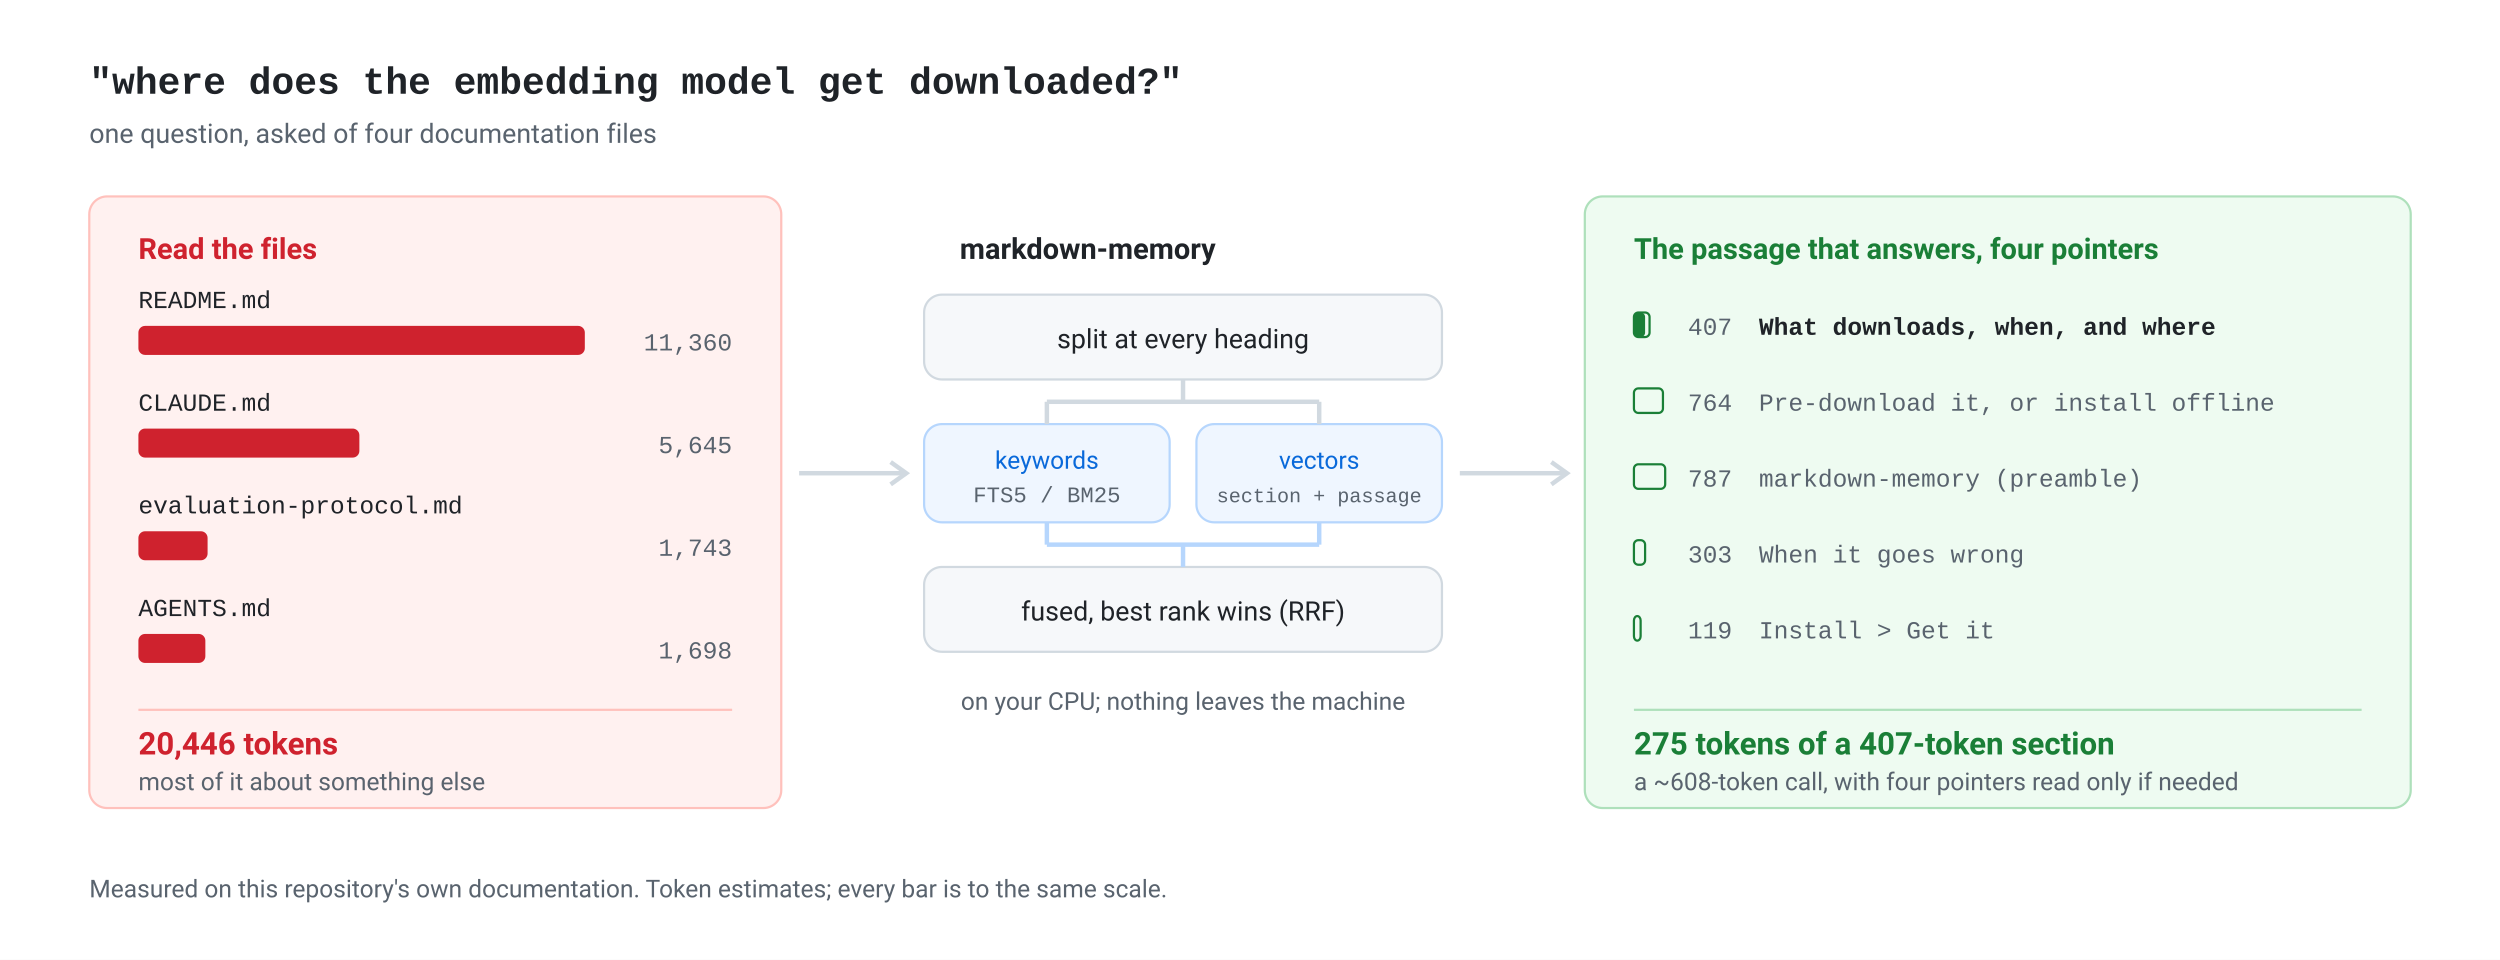
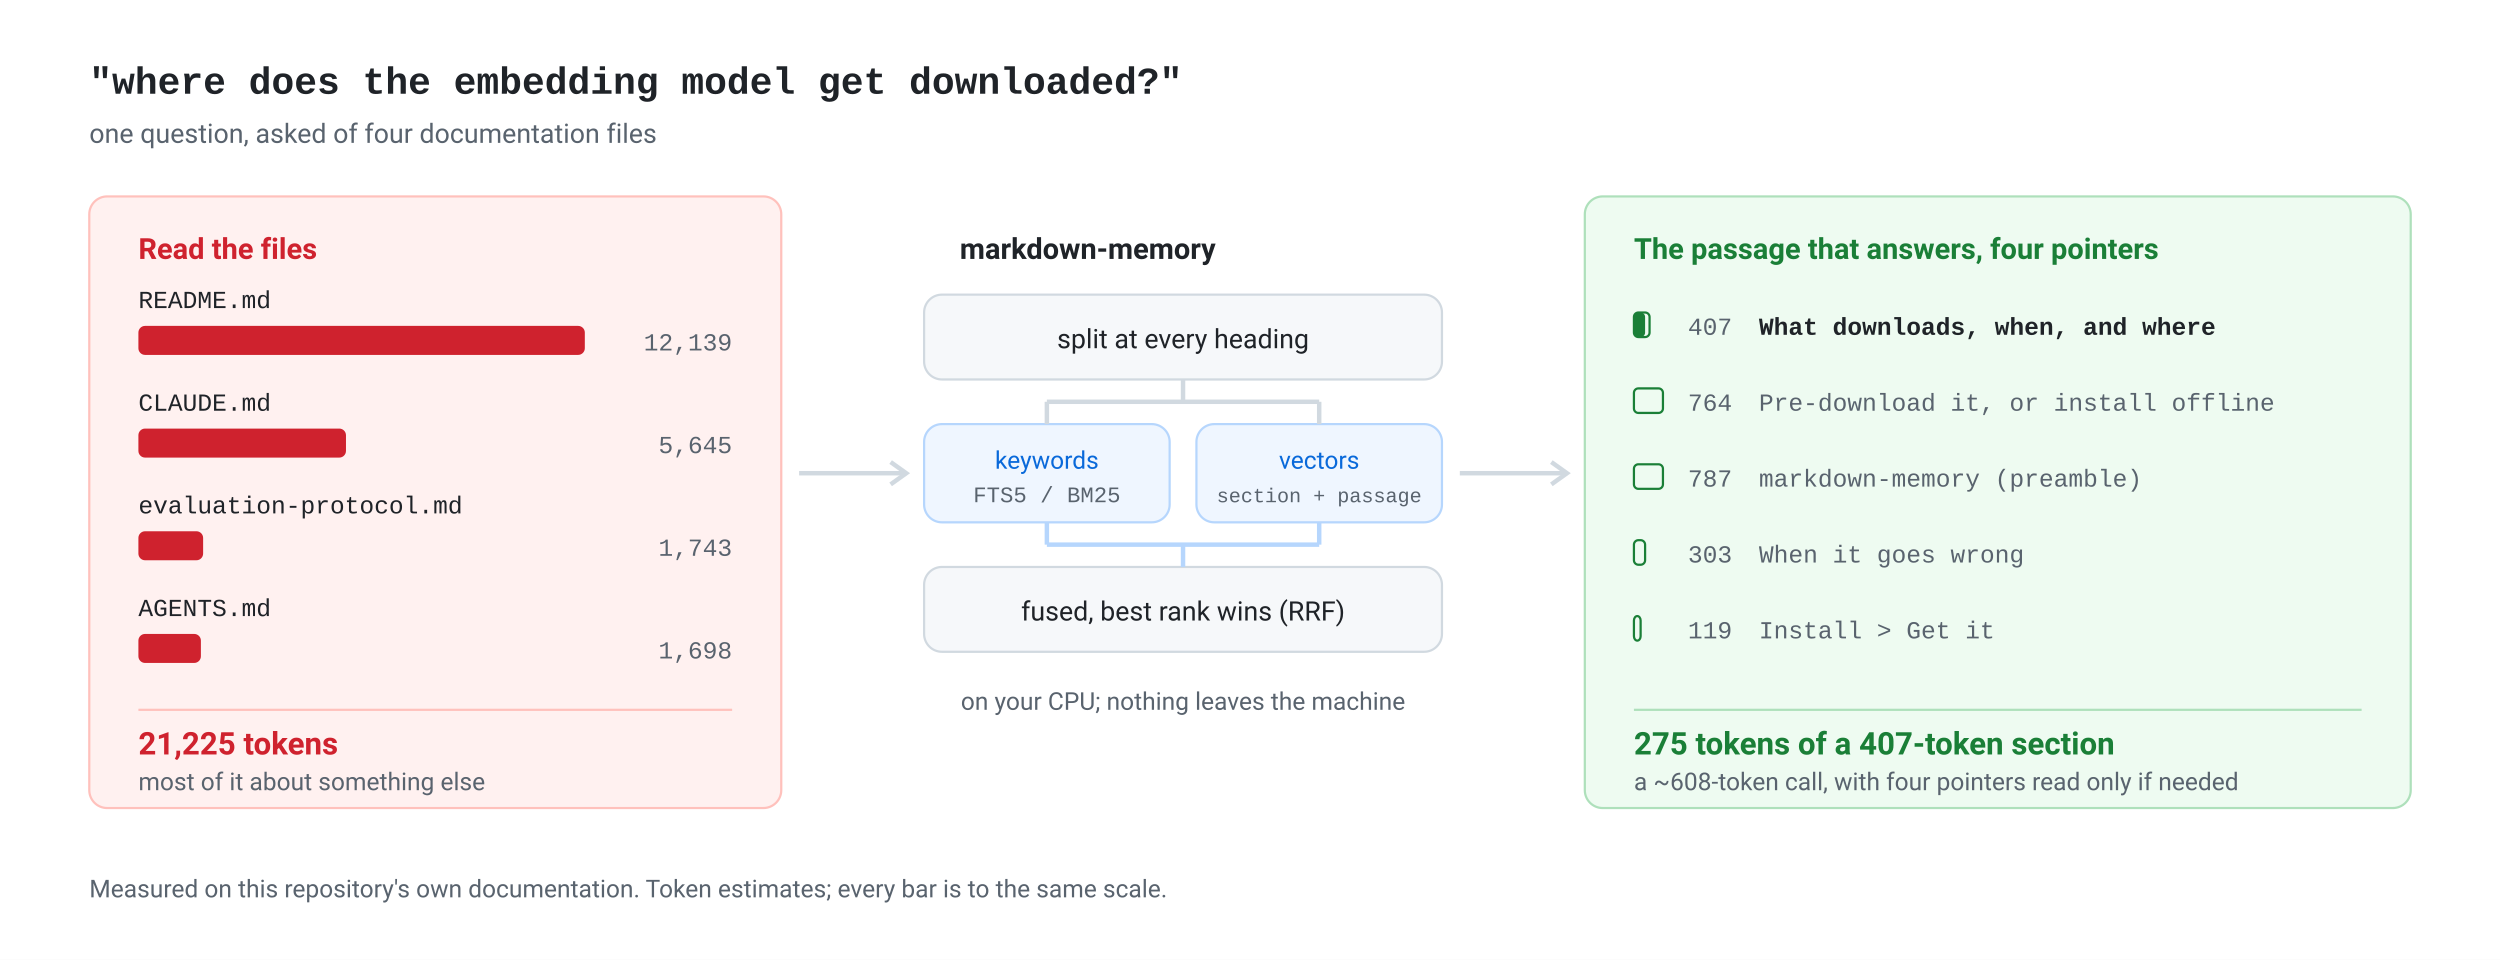
- <svg xmlns="http://www.w3.org/2000/svg" viewBox="0 0 1120 430" width="1120" height="430" role="img" aria-label="One question: reading four whole files costs 20,446 tokens; markdown-memory returns the passage that answers, 275 tokens of a 407-token section, in a ~608-token call with four pointers to the rest.">
+ <svg xmlns="http://www.w3.org/2000/svg" viewBox="0 0 1120 430" width="1120" height="430" role="img" aria-label="One question: reading four whole files costs 21,225 tokens; markdown-memory returns the passage that answers, 275 tokens of a 407-token section, in a ~608-token call with four pointers to the rest.">
  <rect width="1120" height="430" fill="#ffffff" />
  <text x="40" y="42" font-family="ui-monospace,SFMono-Regular,Menlo,Consolas,'Liberation Mono',monospace" font-size="17" font-weight="600" fill="#1f2328" text-anchor="start">"where does the embedding model get downloaded?"</text>
  <text x="40" y="64" font-family="ui-sans-serif,-apple-system,BlinkMacSystemFont,'Segoe UI',Roboto,'Helvetica Neue',Arial,sans-serif" font-size="12" font-weight="400" fill="#59636e" text-anchor="start">one question, asked of four documentation files</text>
  <rect x="40" y="88" width="310" height="274" rx="8" fill="#fff1f0" stroke="#ffc1bc" stroke-width="1" />
  <text x="62" y="116" font-family="ui-sans-serif,-apple-system,BlinkMacSystemFont,'Segoe UI',Roboto,'Helvetica Neue',Arial,sans-serif" font-size="13" font-weight="600" fill="#cf222e" text-anchor="start">Read the files</text>
  <text x="62" y="138" font-family="ui-monospace,SFMono-Regular,Menlo,Consolas,'Liberation Mono',monospace" font-size="11" font-weight="400" fill="#1f2328" text-anchor="start">README.md</text>
  <rect x="62" y="146" width="200" height="13" rx="3" fill="#cf222e" stroke="none" stroke-width="1" />
-   <text x="328" y="157" font-family="ui-monospace,SFMono-Regular,Menlo,Consolas,'Liberation Mono',monospace" font-size="11" font-weight="400" fill="#59636e" text-anchor="end">11,360</text>
+   <text x="328" y="157" font-family="ui-monospace,SFMono-Regular,Menlo,Consolas,'Liberation Mono',monospace" font-size="11" font-weight="400" fill="#59636e" text-anchor="end">12,139</text>
  <text x="62" y="184" font-family="ui-monospace,SFMono-Regular,Menlo,Consolas,'Liberation Mono',monospace" font-size="11" font-weight="400" fill="#1f2328" text-anchor="start">CLAUDE.md</text>
-   <rect x="62" y="192" width="99" height="13" rx="3" fill="#cf222e" stroke="none" stroke-width="1" />
+   <rect x="62" y="192" width="93" height="13" rx="3" fill="#cf222e" stroke="none" stroke-width="1" />
  <text x="328" y="203" font-family="ui-monospace,SFMono-Regular,Menlo,Consolas,'Liberation Mono',monospace" font-size="11" font-weight="400" fill="#59636e" text-anchor="end">5,645</text>
  <text x="62" y="230" font-family="ui-monospace,SFMono-Regular,Menlo,Consolas,'Liberation Mono',monospace" font-size="11" font-weight="400" fill="#1f2328" text-anchor="start">evaluation-protocol.md</text>
-   <rect x="62" y="238" width="31" height="13" rx="3" fill="#cf222e" stroke="none" stroke-width="1" />
+   <rect x="62" y="238" width="29" height="13" rx="3" fill="#cf222e" stroke="none" stroke-width="1" />
  <text x="328" y="249" font-family="ui-monospace,SFMono-Regular,Menlo,Consolas,'Liberation Mono',monospace" font-size="11" font-weight="400" fill="#59636e" text-anchor="end">1,743</text>
  <text x="62" y="276" font-family="ui-monospace,SFMono-Regular,Menlo,Consolas,'Liberation Mono',monospace" font-size="11" font-weight="400" fill="#1f2328" text-anchor="start">AGENTS.md</text>
-   <rect x="62" y="284" width="30" height="13" rx="3" fill="#cf222e" stroke="none" stroke-width="1" />
+   <rect x="62" y="284" width="28" height="13" rx="3" fill="#cf222e" stroke="none" stroke-width="1" />
  <text x="328" y="295" font-family="ui-monospace,SFMono-Regular,Menlo,Consolas,'Liberation Mono',monospace" font-size="11" font-weight="400" fill="#59636e" text-anchor="end">1,698</text>
  <path d="M62 318 L328 318" stroke="#ffc1bc" stroke-width="1" />
-   <text x="62" y="338" font-family="ui-sans-serif,-apple-system,BlinkMacSystemFont,'Segoe UI',Roboto,'Helvetica Neue',Arial,sans-serif" font-size="14" font-weight="600" fill="#cf222e" text-anchor="start">20,446 tokens</text>
+   <text x="62" y="338" font-family="ui-sans-serif,-apple-system,BlinkMacSystemFont,'Segoe UI',Roboto,'Helvetica Neue',Arial,sans-serif" font-size="14" font-weight="600" fill="#cf222e" text-anchor="start">21,225 tokens</text>
  <text x="62" y="354" font-family="ui-sans-serif,-apple-system,BlinkMacSystemFont,'Segoe UI',Roboto,'Helvetica Neue',Arial,sans-serif" font-size="11" font-weight="400" fill="#59636e" text-anchor="start">most of it about something else</text>
  <text x="430" y="116" font-family="ui-sans-serif,-apple-system,BlinkMacSystemFont,'Segoe UI',Roboto,'Helvetica Neue',Arial,sans-serif" font-size="13" font-weight="600" fill="#1f2328" text-anchor="start">markdown-memory</text>
  <rect x="414" y="132" width="232" height="38" rx="8" fill="#f6f8fa" stroke="#d1d9e0" stroke-width="1" />
  <text x="530" y="156" font-family="ui-sans-serif,-apple-system,BlinkMacSystemFont,'Segoe UI',Roboto,'Helvetica Neue',Arial,sans-serif" font-size="12" font-weight="400" fill="#1f2328" text-anchor="middle">split at every heading</text>
  <rect x="414" y="190" width="110" height="44" rx="8" fill="#eff6ff" stroke="#b6d6fd" stroke-width="1" />
  <text x="469" y="210" font-family="ui-sans-serif,-apple-system,BlinkMacSystemFont,'Segoe UI',Roboto,'Helvetica Neue',Arial,sans-serif" font-size="11" font-weight="400" fill="#0969da" text-anchor="middle">keywords</text>
  <text x="469" y="225" font-family="ui-monospace,SFMono-Regular,Menlo,Consolas,'Liberation Mono',monospace" font-size="10" font-weight="400" fill="#59636e" text-anchor="middle">FTS5 / BM25</text>
  <rect x="536" y="190" width="110" height="44" rx="8" fill="#eff6ff" stroke="#b6d6fd" stroke-width="1" />
  <text x="591" y="210" font-family="ui-sans-serif,-apple-system,BlinkMacSystemFont,'Segoe UI',Roboto,'Helvetica Neue',Arial,sans-serif" font-size="11" font-weight="400" fill="#0969da" text-anchor="middle">vectors</text>
  <text x="591" y="225" font-family="ui-monospace,SFMono-Regular,Menlo,Consolas,'Liberation Mono',monospace" font-size="9" font-weight="400" fill="#59636e" text-anchor="middle">section + passage</text>
  <rect x="414" y="254" width="232" height="38" rx="8" fill="#f6f8fa" stroke="#d1d9e0" stroke-width="1" />
  <text x="530" y="278" font-family="ui-sans-serif,-apple-system,BlinkMacSystemFont,'Segoe UI',Roboto,'Helvetica Neue',Arial,sans-serif" font-size="12" font-weight="400" fill="#1f2328" text-anchor="middle">fused, best rank wins (RRF)</text>
  <path d="M530 170 L530 180 M469 180 L591 180 M469 180 L469 190 M591 180 L591 190" stroke="#d1d9e0" stroke-width="2" fill="none" />
  <path d="M469 234 L469 244 M591 234 L591 244 M469 244 L591 244 M530 244 L530 254" stroke="#b6d6fd" stroke-width="2" fill="none" />
  <text x="530" y="318" font-family="ui-sans-serif,-apple-system,BlinkMacSystemFont,'Segoe UI',Roboto,'Helvetica Neue',Arial,sans-serif" font-size="11" font-weight="400" fill="#59636e" text-anchor="middle">on your CPU; nothing leaves the machine</text>
  <path d="M358 212 L406 212" stroke="#d1d9e0" stroke-width="2" fill="none" />
  <path d="M399 207 L406 212 L399 217" fill="none" stroke="#d1d9e0" stroke-width="2" />
  <path d="M654 212 L702 212" stroke="#d1d9e0" stroke-width="2" fill="none" />
  <path d="M695 207 L702 212 L695 217" fill="none" stroke="#d1d9e0" stroke-width="2" />
  <rect x="710" y="88" width="370" height="274" rx="8" fill="#eefbf1" stroke="#aee0bb" stroke-width="1" />
  <text x="732" y="116" font-family="ui-sans-serif,-apple-system,BlinkMacSystemFont,'Segoe UI',Roboto,'Helvetica Neue',Arial,sans-serif" font-size="13" font-weight="600" fill="#1a7f37" text-anchor="start">The passage that answers, four pointers</text>
  <rect x="732" y="140" width="7" height="11" rx="2" fill="none" stroke="#1a7f37" stroke-width="1" />
  <rect x="732" y="140" width="5" height="11" rx="2" fill="#1a7f37" stroke="none" stroke-width="1" />
  <text x="776" y="150" font-family="ui-monospace,SFMono-Regular,Menlo,Consolas,'Liberation Mono',monospace" font-size="11" font-weight="400" fill="#59636e" text-anchor="end">407</text>
  <text x="788" y="150" font-family="ui-monospace,SFMono-Regular,Menlo,Consolas,'Liberation Mono',monospace" font-size="11" font-weight="600" fill="#1f2328" text-anchor="start">What downloads, when, and where</text>
  <rect x="732" y="174" width="13" height="11" rx="2" fill="none" stroke="#1a7f37" stroke-width="1" />
  <text x="776" y="184" font-family="ui-monospace,SFMono-Regular,Menlo,Consolas,'Liberation Mono',monospace" font-size="11" font-weight="400" fill="#59636e" text-anchor="end">764</text>
  <text x="788" y="184" font-family="ui-monospace,SFMono-Regular,Menlo,Consolas,'Liberation Mono',monospace" font-size="11" font-weight="400" fill="#59636e" text-anchor="start">Pre-download it, or install offline</text>
-   <rect x="732" y="208" width="14" height="11" rx="2" fill="none" stroke="#1a7f37" stroke-width="1" />
+   <rect x="732" y="208" width="13" height="11" rx="2" fill="none" stroke="#1a7f37" stroke-width="1" />
  <text x="776" y="218" font-family="ui-monospace,SFMono-Regular,Menlo,Consolas,'Liberation Mono',monospace" font-size="11" font-weight="400" fill="#59636e" text-anchor="end">787</text>
  <text x="788" y="218" font-family="ui-monospace,SFMono-Regular,Menlo,Consolas,'Liberation Mono',monospace" font-size="11" font-weight="400" fill="#59636e" text-anchor="start">markdown-memory  (preamble)</text>
  <rect x="732" y="242" width="5" height="11" rx="2" fill="none" stroke="#1a7f37" stroke-width="1" />
  <text x="776" y="252" font-family="ui-monospace,SFMono-Regular,Menlo,Consolas,'Liberation Mono',monospace" font-size="11" font-weight="400" fill="#59636e" text-anchor="end">303</text>
  <text x="788" y="252" font-family="ui-monospace,SFMono-Regular,Menlo,Consolas,'Liberation Mono',monospace" font-size="11" font-weight="400" fill="#59636e" text-anchor="start">When it goes wrong</text>
  <rect x="732" y="276" width="3" height="11" rx="2" fill="none" stroke="#1a7f37" stroke-width="1" />
  <text x="776" y="286" font-family="ui-monospace,SFMono-Regular,Menlo,Consolas,'Liberation Mono',monospace" font-size="11" font-weight="400" fill="#59636e" text-anchor="end">119</text>
  <text x="788" y="286" font-family="ui-monospace,SFMono-Regular,Menlo,Consolas,'Liberation Mono',monospace" font-size="11" font-weight="400" fill="#59636e" text-anchor="start">Install &gt; Get it</text>
  <path d="M732 318 L1058 318" stroke="#aee0bb" stroke-width="1" />
  <text x="732" y="338" font-family="ui-sans-serif,-apple-system,BlinkMacSystemFont,'Segoe UI',Roboto,'Helvetica Neue',Arial,sans-serif" font-size="14" font-weight="600" fill="#1a7f37" text-anchor="start">275 tokens of a 407-token section</text>
  <text x="732" y="354" font-family="ui-sans-serif,-apple-system,BlinkMacSystemFont,'Segoe UI',Roboto,'Helvetica Neue',Arial,sans-serif" font-size="11" font-weight="400" fill="#59636e" text-anchor="start">a ~608-token call, with four pointers read only if needed</text>
  <text x="40" y="402" font-family="ui-sans-serif,-apple-system,BlinkMacSystemFont,'Segoe UI',Roboto,'Helvetica Neue',Arial,sans-serif" font-size="11" font-weight="400" fill="#59636e" text-anchor="start">Measured on this repository's own documentation. Token estimates; every bar is to the same scale.</text>
</svg>
